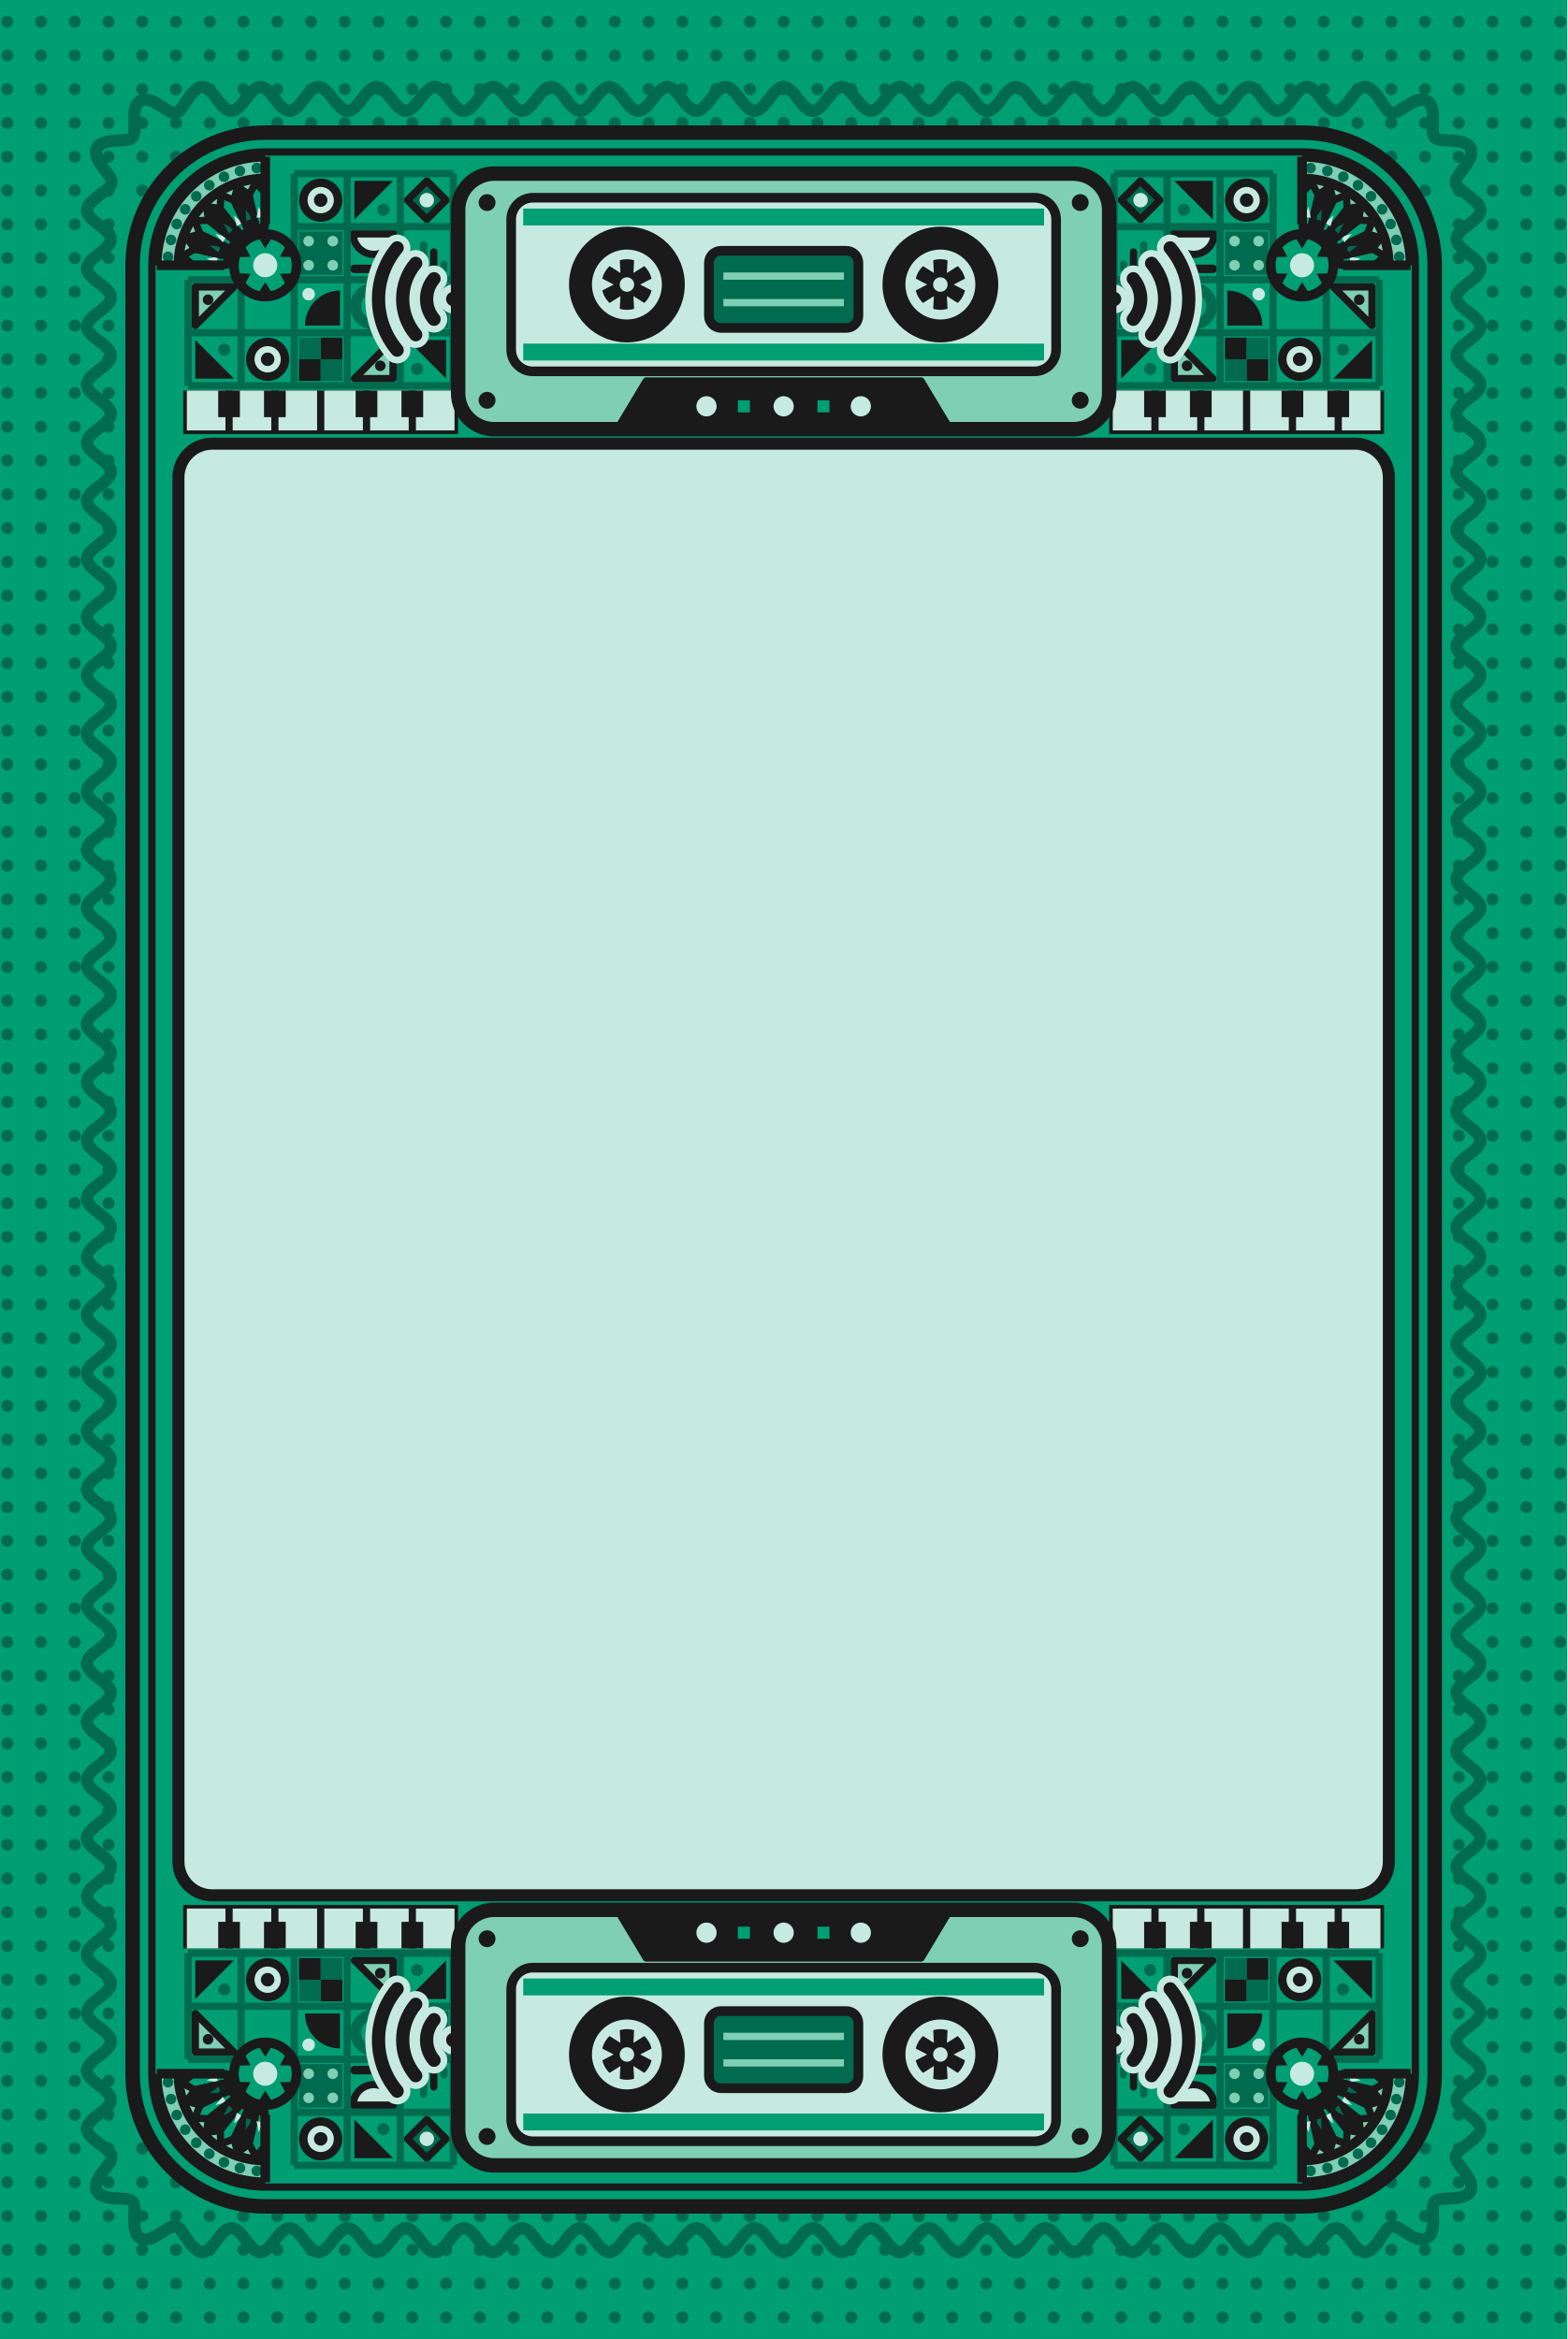
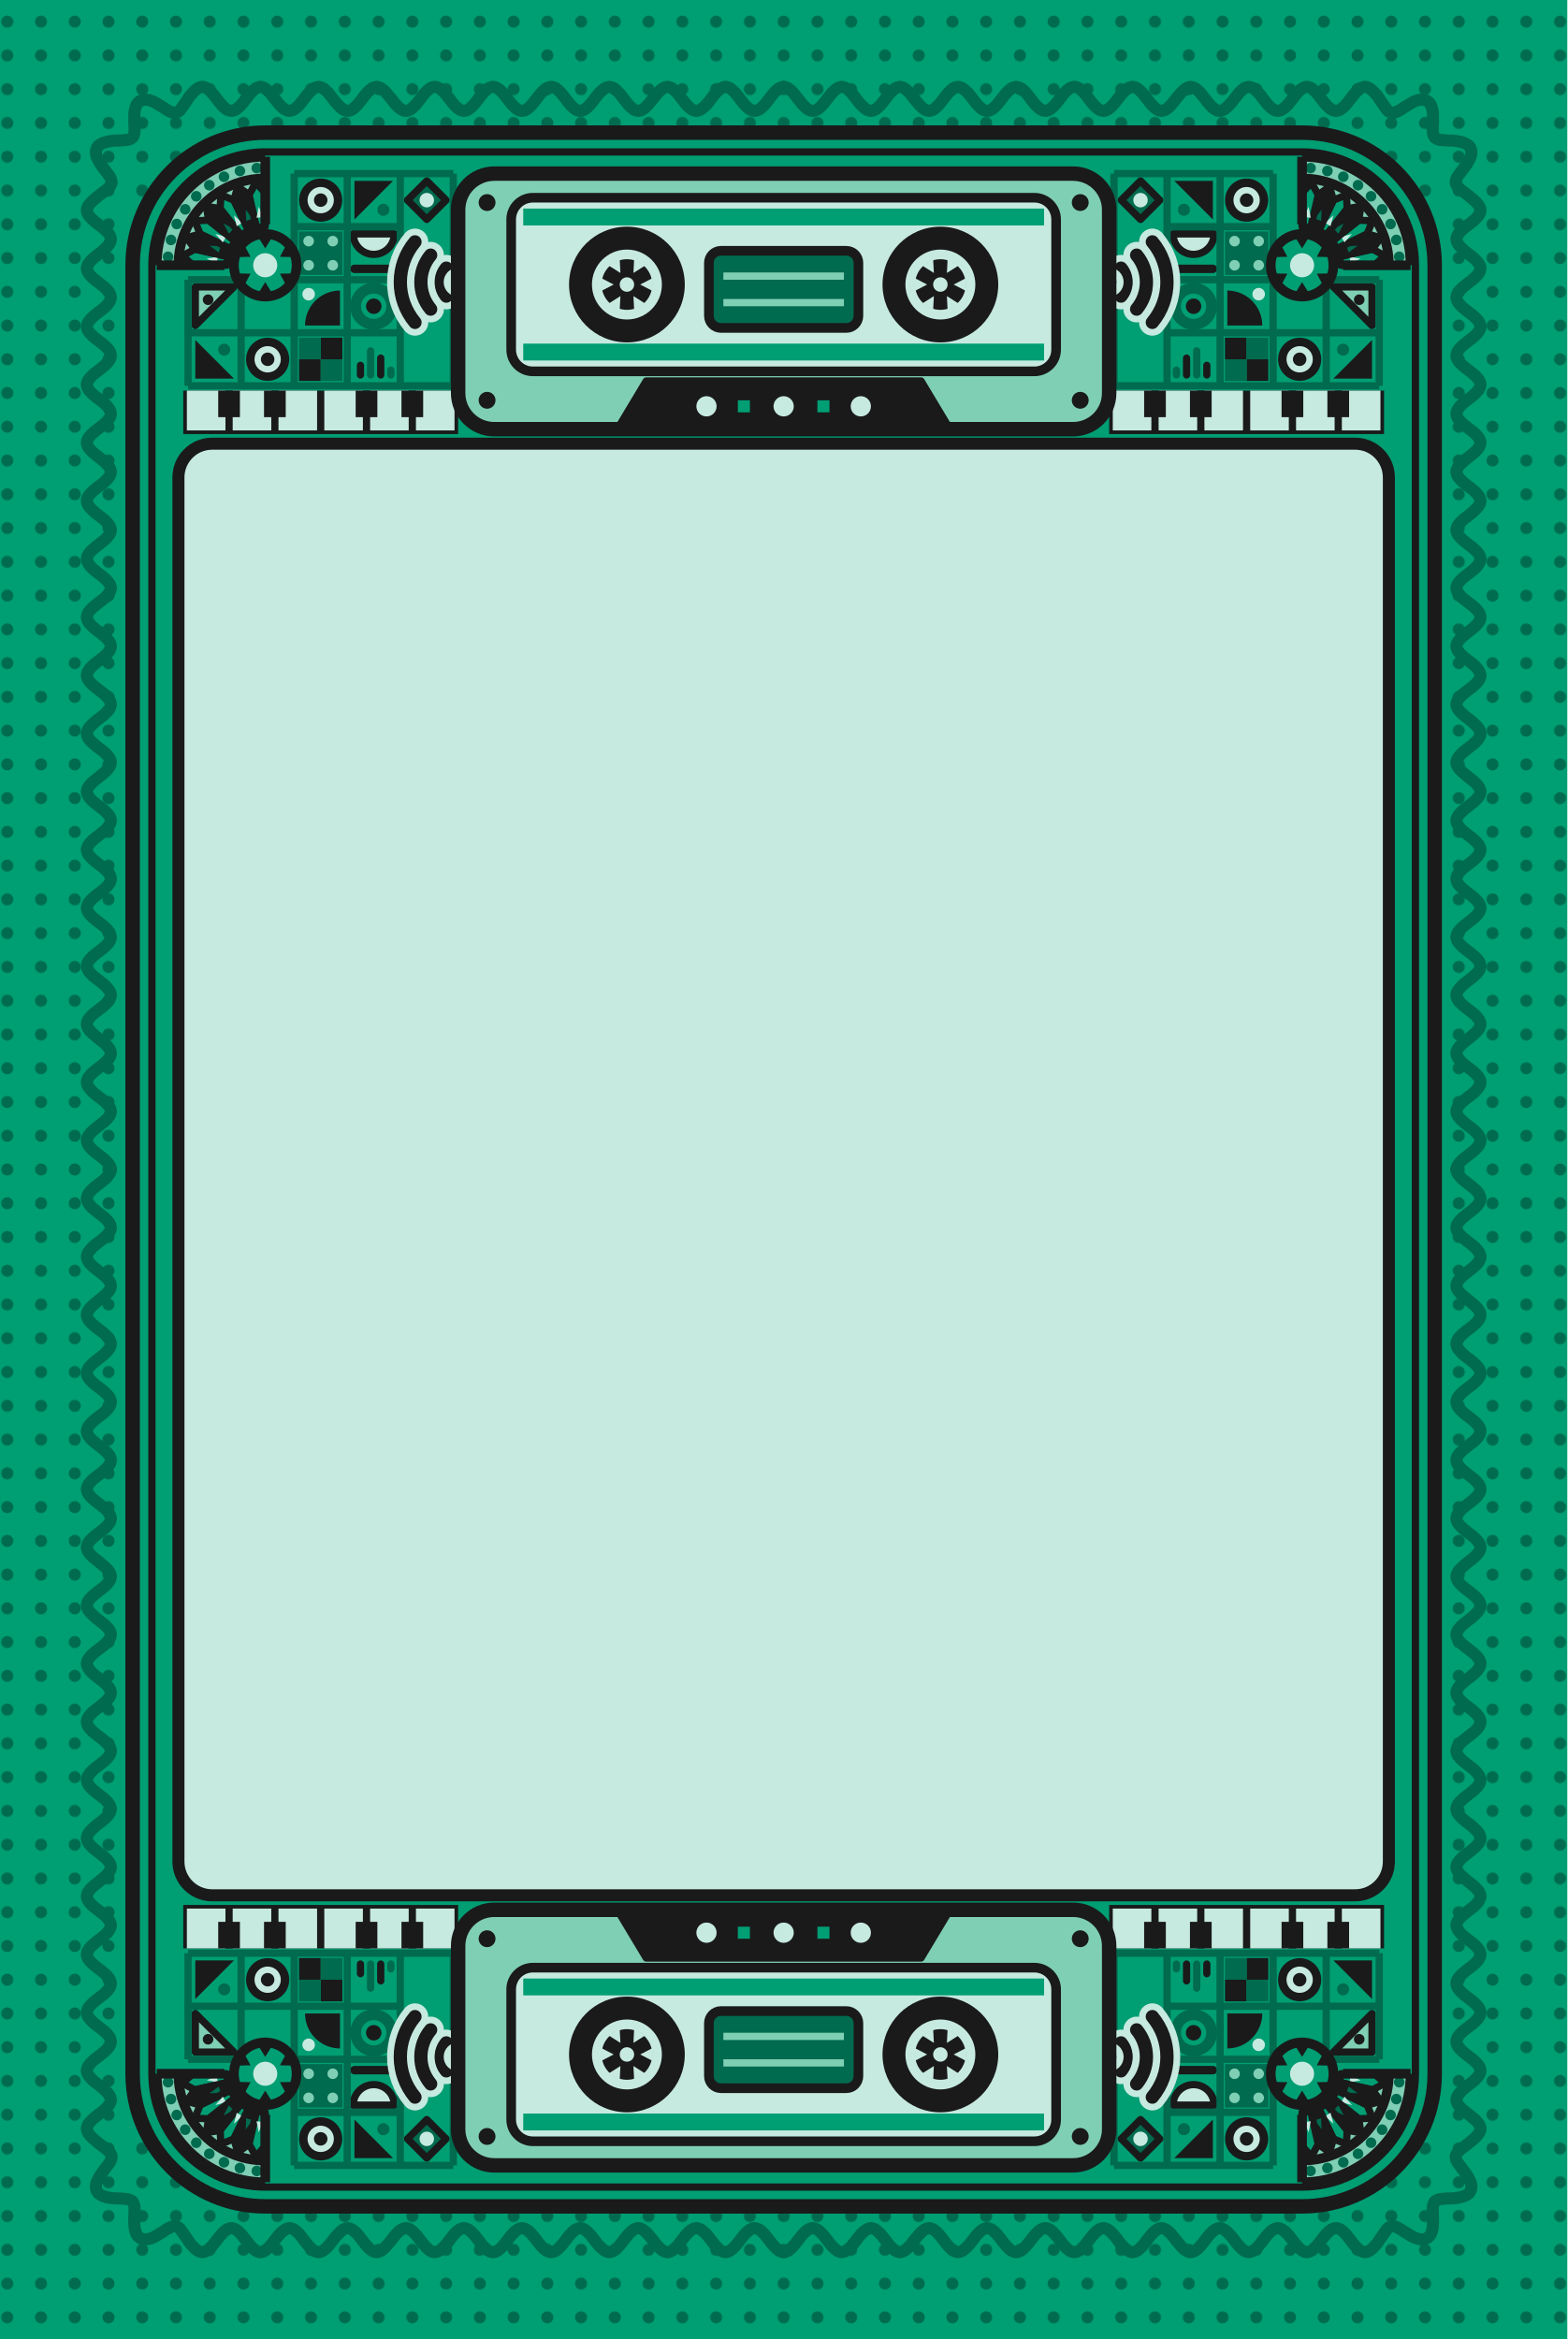
<svg xmlns="http://www.w3.org/2000/svg" viewBox="0 0 65 97" width="65mm" height="97mm" data-motiv="hinten_80_1" data-frei="8,19,49,59">
  <defs>
    <pattern id="pkt" patternUnits="userSpaceOnUse" x="31.8" y="47.8" width="1.4" height="1.4">
      <circle cx="0.7" cy="0.7" r="0.25" fill="#006B4E" />
    </pattern>
    <g id="viertel">
      <circle cx="13.3" cy="8.3" r="0.72" fill="#C7EAE0" stroke="#1A1A1A" stroke-width="0.35" />
      <circle cx="13.3" cy="8.3" r="0.28" fill="#1A1A1A" />
      <polygon points="14.7,7.5 16.3,7.5 14.7,9.1" fill="#1A1A1A" />
      <circle cx="15.9" cy="8.7" r="0.25" fill="#006B4E" />
      <polygon points="17.7,7.5 18.5,8.3 17.7,9.1 16.9,8.3" fill="#006B4E" stroke="#1A1A1A" stroke-width="0.3" stroke-linejoin="round" />
      <circle cx="17.7" cy="8.3" r="0.3" fill="#C7EAE0" />
      <rect x="12.4" y="9.6" width="1.8" height="1.8" fill="#006B4E" />
      <circle cx="12.8" cy="10" r="0.22" fill="#7FCFB5" />
      <circle cx="13.8" cy="10" r="0.22" fill="#7FCFB5" />
      <circle cx="12.8" cy="11" r="0.22" fill="#7FCFB5" />
      <circle cx="13.8" cy="11" r="0.22" fill="#7FCFB5" />
      <path d="M14.65 9.7A0.85 0.85 0 0 0 16.35 9.7Z" fill="#C7EAE0" stroke="#1A1A1A" stroke-width="0.3" stroke-linejoin="round" />
      <polyline points="14.7,11.15 16.3,11.15" fill="none" stroke="#1A1A1A" stroke-width="0.35" stroke-linejoin="round" stroke-linecap="round" />
-       <rect x="17" y="10.6" width="0.3" height="0.7" rx="0.15" fill="#1A1A1A" />
-       <rect x="17.42" y="10" width="0.3" height="1.3" rx="0.15" fill="#006B4E" />
-       <rect x="17.84" y="10.3" width="0.3" height="1" rx="0.15" fill="#1A1A1A" />
-       <rect x="18.26" y="10.8" width="0.3" height="0.5" rx="0.15" fill="#006B4E" />
      <polygon points="8.1,11.9 9.7,11.9 8.1,13.5" fill="#7FCFB5" stroke="#1A1A1A" stroke-width="0.3" stroke-linejoin="round" />
      <circle cx="8.63" cy="12.43" r="0.22" fill="#1A1A1A" />
      <path d="M14.1 13.5L12.65 13.5A1.45 1.45 0 0 1 14.1 12.05Z" fill="#1A1A1A" />
      <circle cx="12.8" cy="12.2" r="0.26" fill="#C7EAE0" />
      <circle cx="15.5" cy="12.7" r="0.75" fill="none" stroke="#006B4E" stroke-width="0.45" />
      <circle cx="15.5" cy="12.7" r="0.32" fill="#1A1A1A" />
-       <rect x="16.8" y="11.8" width="1.8" height="1.8" fill="#006B4E" />
-       <polygon points="17.7,12 18.4,12.7 17.7,13.4 17,12.7" fill="#1A1A1A" />
-       <circle cx="17.7" cy="12.7" r="0.25" fill="#7FCFB5" />
      <polygon points="8.1,14.1 8.1,15.7 9.7,15.7" fill="#1A1A1A" />
      <circle cx="9.3" cy="14.5" r="0.25" fill="#006B4E" />
      <circle cx="11.1" cy="14.9" r="0.72" fill="#C7EAE0" stroke="#1A1A1A" stroke-width="0.35" />
      <circle cx="11.1" cy="14.9" r="0.28" fill="#1A1A1A" />
      <rect x="13.3" y="14" width="0.9" height="0.9" fill="#1A1A1A" />
      <rect x="12.4" y="14.9" width="0.9" height="0.9" fill="#1A1A1A" />
      <rect x="12.4" y="14" width="0.9" height="0.9" fill="#006B4E" />
      <rect x="13.3" y="14.9" width="0.9" height="0.9" fill="#006B4E" />
-       <polygon points="16.3,14.1 16.3,15.7 14.7,15.7" fill="#7FCFB5" stroke="#1A1A1A" stroke-width="0.3" stroke-linejoin="round" />
-       <circle cx="15.77" cy="15.17" r="0.22" fill="#1A1A1A" />
-       <polygon points="16.9,14.1 18.5,14.1 18.5,15.7" fill="#1A1A1A" />
-       <circle cx="17.3" cy="15.3" r="0.25" fill="#006B4E" />
-       <path d="M12.2 7.2H18.8M12.2 9.4H18.8M7.8 11.6H18.8M7.8 13.8H18.8M7.8 16H18.8M7.8 11.6V16M10 11.6V16M12.2 7.2V16M14.4 7.2V16M16.6 7.2V16M18.8 7.2V16" fill="none" stroke="#006B4E" stroke-width="0.3" />
+       <rect x="14.8" y="15" width="0.3" height="0.7" rx="0.15" fill="#1A1A1A" />
+       <rect x="15.22" y="14.4" width="0.3" height="1.3" rx="0.15" fill="#006B4E" />
+       <rect x="15.64" y="14.7" width="0.3" height="1" rx="0.15" fill="#1A1A1A" />
+       <rect x="16.06" y="15.2" width="0.3" height="0.5" rx="0.15" fill="#006B4E" />
+       <path d="M12.2 7.2H18.8M12.2 9.4H16.6M7.8 11.6H16.6M7.8 13.8H16.6M7.8 16H18.8M7.8 11.6V16M10 11.6V16M12.2 7.2V16M14.4 7.2V16M16.6 7.2V16M18.8 7.2V16" fill="none" stroke="#006B4E" stroke-width="0.3" />
      <rect x="7.6" y="16.2" width="11.4" height="1.8" fill="#1A1A1A" />
      <rect x="7.75" y="16.2" width="1.6" height="1.65" fill="#C7EAE0" />
      <rect x="9.65" y="16.2" width="1.6" height="1.65" fill="#C7EAE0" />
      <rect x="11.55" y="16.2" width="1.6" height="1.65" fill="#C7EAE0" />
      <rect x="13.45" y="16.2" width="1.6" height="1.65" fill="#C7EAE0" />
      <rect x="15.35" y="16.2" width="1.6" height="1.65" fill="#C7EAE0" />
      <rect x="17.25" y="16.2" width="1.6" height="1.65" fill="#C7EAE0" />
      <rect x="9.05" y="16.2" width="0.9" height="1.1" fill="#1A1A1A" />
      <rect x="10.95" y="16.2" width="0.9" height="1.1" fill="#1A1A1A" />
      <rect x="14.75" y="16.2" width="0.9" height="1.1" fill="#1A1A1A" />
      <rect x="16.65" y="16.2" width="0.9" height="1.1" fill="#1A1A1A" />
      <path d="M11 11L6.5 11A4.5 4.5 0 0 1 11 6.5Z" fill="#7FCFB5" />
      <polygon points="9.4,11 8,11 7.57,10.61 8.08,10.33 9.44,10.64" fill="#009E73" stroke="#1A1A1A" stroke-width="0.3" stroke-linejoin="round" />
      <polygon points="9,10.91 8.57,10.73 9.03,10.64" fill="#C7EAE0" />
      <polygon points="9.44,10.64 8.08,10.33 7.74,9.86 8.3,9.7 9.56,10.31" fill="#1A1A1A" stroke="#1A1A1A" stroke-width="0.3" stroke-linejoin="round" />
      <polygon points="9.07,10.47 8.69,10.19 9.16,10.21" fill="#006B4E" />
      <polygon points="9.56,10.31 8.3,9.7 8.08,9.16 8.65,9.13 9.75,10" fill="#009E73" stroke="#1A1A1A" stroke-width="0.3" stroke-linejoin="round" />
      <polygon points="9.24,10.05 8.93,9.7 9.38,9.82" fill="#C7EAE0" />
      <polygon points="9.75,10 8.65,9.13 8.56,8.56 9.13,8.65 10,9.75" fill="#1A1A1A" stroke="#1A1A1A" stroke-width="0.3" stroke-linejoin="round" />
      <polygon points="9.49,9.69 9.27,9.27 9.69,9.49" fill="#006B4E" />
      <polygon points="10,9.75 9.13,8.65 9.16,8.08 9.7,8.3 10.31,9.56" fill="#009E73" stroke="#1A1A1A" stroke-width="0.3" stroke-linejoin="round" />
      <polygon points="9.82,9.38 9.7,8.93 10.05,9.24" fill="#C7EAE0" />
      <polygon points="10.31,9.56 9.7,8.3 9.86,7.74 10.33,8.08 10.64,9.44" fill="#1A1A1A" stroke="#1A1A1A" stroke-width="0.3" stroke-linejoin="round" />
      <polygon points="10.21,9.16 10.19,8.69 10.47,9.07" fill="#006B4E" />
      <polygon points="10.64,9.44 10.33,8.08 10.61,7.57 11,8 11,9.4" fill="#009E73" stroke="#1A1A1A" stroke-width="0.3" stroke-linejoin="round" />
      <polygon points="10.64,9.03 10.73,8.57 10.91,9" fill="#C7EAE0" />
      <path d="M7.4 11A3.6 3.6 0 0 1 11 7.4" fill="none" stroke="#1A1A1A" stroke-width="0.4" />
      <path d="M6.5 11A4.5 4.5 0 0 1 11 6.5" fill="none" stroke="#1A1A1A" stroke-width="0.4" />
      <circle cx="6.97" cy="10.65" r="0.22" fill="#006B4E" />
      <circle cx="7.09" cy="9.95" r="0.22" fill="#006B4E" />
      <circle cx="7.33" cy="9.29" r="0.22" fill="#006B4E" />
      <circle cx="7.68" cy="8.68" r="0.22" fill="#006B4E" />
      <circle cx="8.14" cy="8.14" r="0.22" fill="#006B4E" />
      <circle cx="8.68" cy="7.68" r="0.22" fill="#006B4E" />
      <circle cx="9.29" cy="7.33" r="0.22" fill="#006B4E" />
      <circle cx="9.95" cy="7.09" r="0.22" fill="#006B4E" />
      <circle cx="10.65" cy="6.97" r="0.22" fill="#006B4E" />
      <path d="M6.5 11H9.3M11 6.5V9.3" stroke="#1A1A1A" stroke-width="0.4" fill="none" />
      <circle cx="11" cy="11" r="1.3" fill="#009E73" stroke="#1A1A1A" stroke-width="0.4" />
      <polygon points="12.1,11.34 11.61,11.35 11.84,11.78" fill="#1A1A1A" />
      <polygon points="11.26,12.12 11,11.7 10.74,12.12" fill="#1A1A1A" />
      <polygon points="10.16,11.78 10.39,11.35 9.9,11.34" fill="#1A1A1A" />
      <polygon points="9.9,10.66 10.39,10.65 10.16,10.22" fill="#1A1A1A" />
      <polygon points="10.74,9.88 11,10.3 11.26,9.88" fill="#1A1A1A" />
      <polygon points="11.84,10.22 11.61,10.65 12.1,10.66" fill="#1A1A1A" />
      <circle cx="11" cy="11" r="0.5" fill="#C7EAE0" />
-       <path d="M18 13.24A1.3 1.3 0 0 1 18 11.56" fill="none" stroke="#C7EAE0" stroke-width="1.1" stroke-linecap="round" />
-       <path d="M18 13.24A1.3 1.3 0 0 1 18 11.56" fill="none" stroke="#1A1A1A" stroke-width="0.55" stroke-linecap="round" />
-       <path d="M17.24 13.88A2.3 2.3 0 0 1 17.24 10.92" fill="none" stroke="#C7EAE0" stroke-width="1.1" stroke-linecap="round" />
-       <path d="M17.24 13.88A2.3 2.3 0 0 1 17.24 10.92" fill="none" stroke="#1A1A1A" stroke-width="0.55" stroke-linecap="round" />
-       <path d="M16.47 14.52A3.3 3.3 0 0 1 16.47 10.28" fill="none" stroke="#C7EAE0" stroke-width="1.1" stroke-linecap="round" />
-       <path d="M16.47 14.52A3.3 3.3 0 0 1 16.47 10.28" fill="none" stroke="#1A1A1A" stroke-width="0.55" stroke-linecap="round" />
-       <circle cx="18.8" cy="12.4" r="0.45" fill="#1A1A1A" stroke="#C7EAE0" stroke-width="0.3" />
+       <path d="M18.51 12.28A0.9 0.9 0 0 1 18.51 11.12" fill="none" stroke="#C7EAE0" stroke-width="1.1" stroke-linecap="round" />
+       <path d="M18.51 12.28A0.9 0.9 0 0 1 18.51 11.12" fill="none" stroke="#1A1A1A" stroke-width="0.55" stroke-linecap="round" />
+       <path d="M17.86 12.82A1.75 1.75 0 0 1 17.86 10.58" fill="none" stroke="#C7EAE0" stroke-width="1.1" stroke-linecap="round" />
+       <path d="M17.86 12.82A1.75 1.75 0 0 1 17.86 10.58" fill="none" stroke="#1A1A1A" stroke-width="0.55" stroke-linecap="round" />
+       <path d="M17.21 13.37A2.6 2.6 0 0 1 17.21 10.03" fill="none" stroke="#C7EAE0" stroke-width="1.1" stroke-linecap="round" />
+       <path d="M17.21 13.37A2.6 2.6 0 0 1 17.21 10.03" fill="none" stroke="#1A1A1A" stroke-width="0.55" stroke-linecap="round" />
+       <circle cx="19" cy="11.7" r="0.45" fill="#1A1A1A" stroke="#C7EAE0" stroke-width="0.3" />
    </g>
    <g id="zz">
      <polyline points="32.5,3.6 32.4,3.62 32.3,3.67 32.2,3.75 32.1,3.85 32,3.97 31.9,4.1 31.8,4.23 31.7,4.35 31.6,4.45 31.5,4.53 31.39,4.58 31.29,4.6 31.19,4.58 31.09,4.53 30.99,4.45 30.89,4.35 30.79,4.23 30.69,4.1 30.59,3.97 30.49,3.85 30.39,3.75 30.29,3.67 30.19,3.62 30.09,3.6 29.99,3.62 29.89,3.67 29.79,3.75 29.69,3.85 29.59,3.97 29.49,4.1 29.39,4.23 29.29,4.35 29.18,4.45 29.08,4.53 28.98,4.58 28.88,4.6 28.78,4.58 28.68,4.53 28.58,4.45 28.48,4.35 28.38,4.23 28.28,4.1 28.18,3.97 28.08,3.85 27.98,3.75 27.88,3.67 27.78,3.62 27.68,3.6 27.58,3.62 27.48,3.67 27.38,3.75 27.28,3.85 27.18,3.97 27.08,4.1 26.97,4.23 26.87,4.35 26.77,4.45 26.67,4.53 26.57,4.58 26.47,4.6 26.37,4.58 26.27,4.53 26.17,4.45 26.07,4.35 25.97,4.23 25.87,4.1 25.77,3.97 25.67,3.85 25.57,3.75 25.47,3.67 25.37,3.62 25.27,3.6 25.17,3.62 25.07,3.67 24.97,3.75 24.86,3.85 24.76,3.97 24.66,4.1 24.56,4.23 24.46,4.35 24.36,4.45 24.26,4.53 24.16,4.58 24.06,4.6 23.96,4.58 23.86,4.53 23.76,4.45 23.66,4.35 23.56,4.23 23.46,4.1 23.36,3.97 23.26,3.85 23.16,3.75 23.06,3.67 22.96,3.62 22.86,3.6 22.76,3.62 22.65,3.67 22.55,3.75 22.45,3.85 22.35,3.97 22.25,4.1 22.15,4.23 22.05,4.35 21.95,4.45 21.85,4.53 21.75,4.58 21.65,4.6 21.55,4.58 21.45,4.53 21.35,4.45 21.25,4.35 21.15,4.23 21.05,4.1 20.95,3.97 20.85,3.85 20.75,3.75 20.65,3.67 20.55,3.62 20.44,3.6 20.34,3.62 20.24,3.67 20.14,3.75 20.04,3.85 19.94,3.97 19.84,4.1 19.74,4.23 19.64,4.35 19.54,4.45 19.44,4.53 19.34,4.58 19.24,4.6 19.14,4.58 19.04,4.53 18.94,4.45 18.84,4.35 18.74,4.23 18.64,4.1 18.54,3.97 18.44,3.85 18.34,3.75 18.23,3.67 18.13,3.62 18.03,3.6 17.93,3.62 17.83,3.67 17.73,3.75 17.63,3.85 17.53,3.97 17.43,4.1 17.33,4.23 17.23,4.35 17.13,4.45 17.03,4.53 16.93,4.58 16.83,4.6 16.73,4.58 16.63,4.53 16.53,4.45 16.43,4.35 16.33,4.23 16.23,4.1 16.12,3.97 16.02,3.85 15.92,3.75 15.82,3.67 15.72,3.62 15.62,3.6 15.52,3.62 15.42,3.67 15.32,3.75 15.22,3.85 15.12,3.97 15.02,4.1 14.92,4.23 14.82,4.35 14.72,4.45 14.62,4.53 14.52,4.58 14.42,4.6 14.32,4.58 14.22,4.53 14.12,4.45 14.02,4.35 13.91,4.23 13.81,4.1 13.71,3.97 13.61,3.85 13.51,3.75 13.41,3.67 13.31,3.62 13.21,3.6 13.11,3.62 13.01,3.67 12.91,3.75 12.81,3.85 12.71,3.97 12.61,4.1 12.51,4.23 12.41,4.35 12.31,4.45 12.21,4.53 12.11,4.58 12.01,4.6 11.91,4.58 11.81,4.53 11.7,4.45 11.6,4.35 11.5,4.23 11.4,4.1 11.3,3.97 11.2,3.85 11.1,3.75 11,3.67 10.9,3.62 10.8,3.6 10.7,3.62 10.6,3.67 10.5,3.75 10.4,3.85 10.3,3.97 10.2,4.1 10.1,4.23 10,4.35 9.9,4.45 9.8,4.53 9.7,4.58 9.59,4.6 9.49,4.58 9.39,4.53 9.29,4.45 9.19,4.35 9.09,4.23 8.99,4.1 8.89,3.97 8.79,3.85 8.69,3.75 8.59,3.67 8.49,3.62 8.39,3.6 8.29,3.62 8.19,3.67 8.09,3.75 7.99,3.85 7.88,3.97 7.79,4.11 7.7,4.24 7.61,4.37 7.53,4.48 7.46,4.58 7.38,4.64 7.29,4.67 7.2,4.68 7.11,4.65 7,4.6 6.88,4.53 6.75,4.44 6.61,4.36 6.47,4.27 6.33,4.2 6.18,4.15 6.05,4.13 5.93,4.14 5.82,4.18 5.73,4.25 5.66,4.35 5.61,4.48 5.58,4.63 5.57,4.79 5.57,4.95 5.57,5.11 5.58,5.27 5.58,5.41 5.57,5.53 5.54,5.62 5.5,5.7 5.43,5.75 5.33,5.79 5.21,5.81 5.07,5.82 4.92,5.83 4.76,5.83 4.59,5.85 4.43,5.88 4.29,5.92 4.17,5.98 4.07,6.05 4.01,6.15 3.98,6.26 3.98,6.38 4.01,6.51 4.08,6.65 4.16,6.79 4.25,6.92 4.35,7.05 4.44,7.17 4.53,7.29 4.59,7.39 4.62,7.49 4.63,7.58 4.6,7.66 4.54,7.75 4.46,7.83 4.35,7.92 4.23,8.01 4.1,8.11 3.97,8.22 3.85,8.32 3.75,8.42 3.67,8.52 3.62,8.62 3.6,8.72 3.62,8.82 3.67,8.92 3.75,9.02 3.85,9.12 3.97,9.22 4.1,9.32 4.23,9.42 4.35,9.52 4.45,9.62 4.53,9.72 4.58,9.82 4.6,9.92 4.58,10.02 4.53,10.12 4.45,10.22 4.35,10.32 4.23,10.43 4.1,10.53 3.97,10.63 3.85,10.73 3.75,10.83 3.67,10.93 3.62,11.03 3.6,11.13 3.62,11.23 3.67,11.33 3.75,11.43 3.85,11.53 3.97,11.63 4.1,11.73 4.23,11.83 4.35,11.93 4.45,12.03 4.53,12.13 4.58,12.23 4.6,12.33 4.58,12.43 4.53,12.54 4.45,12.64 4.35,12.74 4.23,12.84 4.1,12.94 3.97,13.04 3.85,13.14 3.75,13.24 3.67,13.34 3.62,13.44 3.6,13.54 3.62,13.64 3.67,13.74 3.75,13.84 3.85,13.94 3.97,14.04 4.1,14.14 4.23,14.24 4.35,14.34 4.45,14.44 4.53,14.54 4.58,14.64 4.6,14.75 4.58,14.85 4.53,14.95 4.45,15.05 4.35,15.15 4.23,15.25 4.1,15.35 3.97,15.45 3.85,15.55 3.75,15.65 3.67,15.75 3.62,15.85 3.6,15.95 3.62,16.05 3.67,16.15 3.75,16.25 3.85,16.35 3.97,16.45 4.1,16.55 4.23,16.65 4.35,16.75 4.45,16.85 4.53,16.96 4.58,17.06 4.6,17.16 4.58,17.26 4.53,17.36 4.45,17.46 4.35,17.56 4.23,17.66 4.1,17.76 3.97,17.86 3.85,17.96 3.75,18.06 3.67,18.16 3.62,18.26 3.6,18.36 3.62,18.46 3.67,18.56 3.75,18.66 3.85,18.76 3.97,18.86 4.1,18.96 4.23,19.07 4.35,19.17 4.45,19.27 4.53,19.37 4.58,19.47 4.6,19.57 4.58,19.67 4.53,19.77 4.45,19.87 4.35,19.97 4.23,20.07 4.1,20.17 3.97,20.27 3.85,20.37 3.75,20.47 3.67,20.57 3.62,20.67 3.6,20.77 3.62,20.87 3.67,20.97 3.75,21.07 3.85,21.17 3.97,21.28 4.1,21.38 4.23,21.48 4.35,21.58 4.45,21.68 4.53,21.78 4.58,21.88 4.6,21.98 4.58,22.08 4.53,22.18 4.45,22.28 4.35,22.38 4.23,22.48 4.1,22.58 3.97,22.68 3.85,22.78 3.75,22.88 3.67,22.98 3.62,23.08 3.6,23.18 3.62,23.28 3.67,23.38 3.75,23.49 3.85,23.59 3.97,23.69 4.1,23.79 4.23,23.89 4.35,23.99 4.45,24.09 4.53,24.19 4.58,24.29 4.6,24.39 4.58,24.49 4.53,24.59 4.45,24.69 4.35,24.79 4.23,24.89 4.1,24.99 3.97,25.09 3.85,25.19 3.75,25.29 3.67,25.39 3.62,25.49 3.6,25.59 3.62,25.7 3.67,25.8 3.75,25.9 3.85,26 3.97,26.1 4.1,26.2 4.23,26.3 4.35,26.4 4.45,26.5 4.53,26.6 4.58,26.7 4.6,26.8 4.58,26.9 4.53,27 4.45,27.1 4.35,27.2 4.23,27.3 4.1,27.4 3.97,27.5 3.85,27.6 3.75,27.7 3.67,27.81 3.62,27.91 3.6,28.01 3.62,28.11 3.67,28.21 3.75,28.31 3.85,28.41 3.97,28.51 4.1,28.61 4.23,28.71 4.35,28.81 4.45,28.91 4.53,29.01 4.58,29.11 4.6,29.21 4.58,29.31 4.53,29.41 4.45,29.51 4.35,29.61 4.23,29.71 4.1,29.81 3.97,29.91 3.85,30.02 3.75,30.12 3.67,30.22 3.62,30.32 3.6,30.42 3.62,30.52 3.67,30.62 3.75,30.72 3.85,30.82 3.97,30.92 4.1,31.02 4.23,31.12 4.35,31.22 4.45,31.32 4.53,31.42 4.58,31.52 4.6,31.62 4.58,31.72 4.53,31.82 4.45,31.92 4.35,32.02 4.23,32.12 4.1,32.23 3.97,32.33 3.85,32.43 3.75,32.53 3.67,32.63 3.62,32.73 3.6,32.83 3.62,32.93 3.67,33.03 3.75,33.13 3.85,33.23 3.97,33.33 4.1,33.43 4.23,33.53 4.35,33.63 4.45,33.73 4.53,33.83 4.58,33.93 4.6,34.03 4.58,34.13 4.53,34.23 4.45,34.34 4.35,34.44 4.23,34.54 4.1,34.64 3.97,34.74 3.85,34.84 3.75,34.94 3.67,35.04 3.62,35.14 3.6,35.24 3.62,35.34 3.67,35.44 3.75,35.54 3.85,35.64 3.97,35.74 4.1,35.84 4.23,35.94 4.35,36.04 4.45,36.14 4.53,36.24 4.58,36.34 4.6,36.44 4.58,36.55 4.53,36.65 4.45,36.75 4.35,36.85 4.23,36.95 4.1,37.05 3.97,37.15 3.85,37.25 3.75,37.35 3.67,37.45 3.62,37.55 3.6,37.65 3.62,37.75 3.67,37.85 3.75,37.95 3.85,38.05 3.97,38.15 4.1,38.25 4.23,38.35 4.35,38.45 4.45,38.55 4.53,38.65 4.58,38.76 4.6,38.86 4.58,38.96 4.53,39.06 4.45,39.16 4.35,39.26 4.23,39.36 4.1,39.46 3.97,39.56 3.85,39.66 3.75,39.76 3.67,39.86 3.62,39.96 3.6,40.06 3.62,40.16 3.67,40.26 3.75,40.36 3.85,40.46 3.97,40.56 4.1,40.66 4.23,40.76 4.35,40.86 4.45,40.97 4.53,41.07 4.58,41.17 4.6,41.27 4.58,41.37 4.53,41.47 4.45,41.57 4.35,41.67 4.23,41.77 4.1,41.87 3.97,41.97 3.85,42.07 3.75,42.17 3.67,42.27 3.62,42.37 3.6,42.47 3.62,42.57 3.67,42.67 3.75,42.77 3.85,42.87 3.97,42.97 4.1,43.08 4.23,43.18 4.35,43.28 4.45,43.38 4.53,43.48 4.58,43.58 4.6,43.68 4.58,43.78 4.53,43.88 4.45,43.98 4.35,44.08 4.23,44.18 4.1,44.28 3.97,44.38 3.85,44.48 3.75,44.58 3.67,44.68 3.62,44.78 3.6,44.88 3.62,44.98 3.67,45.08 3.75,45.18 3.85,45.29 3.97,45.39 4.1,45.49 4.23,45.59 4.35,45.69 4.45,45.79 4.53,45.89 4.58,45.99 4.6,46.09 4.58,46.19 4.53,46.29 4.45,46.39 4.35,46.49 4.23,46.59 4.1,46.69 3.97,46.79 3.85,46.89 3.75,46.99 3.67,47.09 3.62,47.19 3.6,47.29 3.62,47.39 3.67,47.5 3.75,47.6 3.85,47.7 3.97,47.8 4.1,47.9 4.23,48 4.35,48.1 4.45,48.2 4.53,48.3 4.58,48.4 4.6,48.5" fill="none" stroke="#006B4E" stroke-width="0.5" stroke-linejoin="round" stroke-linecap="round" />
    </g>
    <g id="achse">
      <rect x="19" y="7.2" width="27" height="10.6" rx="1.5" fill="#7FCFB5" stroke="#1A1A1A" stroke-width="0.6" stroke-linejoin="round" />
      <circle cx="20.2" cy="8.4" r="0.35" fill="#1A1A1A" />
      <circle cx="20.2" cy="16.6" r="0.35" fill="#1A1A1A" />
      <circle cx="44.8" cy="8.4" r="0.35" fill="#1A1A1A" />
      <circle cx="44.8" cy="16.6" r="0.35" fill="#1A1A1A" />
      <rect x="21.2" y="8.2" width="22.6" height="7.2" rx="0.9" fill="#C7EAE0" stroke="#1A1A1A" stroke-width="0.4" stroke-linejoin="round" />
      <rect x="21.7" y="8.65" width="21.6" height="0.7" fill="#009E73" />
      <rect x="21.7" y="14.25" width="21.6" height="0.7" fill="#009E73" />
      <rect x="29.4" y="10.4" width="6.2" height="3.2" rx="0.5" fill="#006B4E" stroke="#1A1A1A" stroke-width="0.4" stroke-linejoin="round" />
      <path d="M30 11.45H35M30 12.55H35" stroke="#7FCFB5" stroke-width="0.3" fill="none" />
      <circle cx="26" cy="11.8" r="2.4" fill="#1A1A1A" />
      <circle cx="26" cy="11.8" r="1.25" fill="none" stroke="#C7EAE0" stroke-width="0.4" />
      <polygon points="27.07,11.53 26.55,11.8 27.07,12.07" fill="#C7EAE0" />
      <polygon points="26.76,12.59 26.27,12.28 26.3,12.86" fill="#C7EAE0" />
      <polygon points="25.7,12.86 25.73,12.28 25.24,12.59" fill="#C7EAE0" />
      <polygon points="24.93,12.07 25.45,11.8 24.93,11.53" fill="#C7EAE0" />
      <polygon points="25.24,11.01 25.73,11.32 25.7,10.74" fill="#C7EAE0" />
      <polygon points="26.3,10.74 26.27,11.32 26.76,11.01" fill="#C7EAE0" />
      <circle cx="26" cy="11.8" r="0.3" fill="#C7EAE0" />
      <circle cx="39" cy="11.8" r="2.4" fill="#1A1A1A" />
      <circle cx="39" cy="11.8" r="1.25" fill="none" stroke="#C7EAE0" stroke-width="0.4" />
      <polygon points="40.07,11.53 39.55,11.8 40.07,12.07" fill="#C7EAE0" />
      <polygon points="39.76,12.59 39.27,12.28 39.3,12.86" fill="#C7EAE0" />
      <polygon points="38.7,12.86 38.73,12.28 38.24,12.59" fill="#C7EAE0" />
      <polygon points="37.93,12.07 38.45,11.8 37.93,11.53" fill="#C7EAE0" />
      <polygon points="38.24,11.01 38.73,11.32 38.7,10.74" fill="#C7EAE0" />
      <polygon points="39.3,10.74 39.27,11.32 39.76,11.01" fill="#C7EAE0" />
      <circle cx="39" cy="11.8" r="0.3" fill="#C7EAE0" />
      <polygon points="25.6,17.8 26.8,15.8 38.2,15.8 39.4,17.8" fill="#1A1A1A" stroke="#1A1A1A" stroke-width="0.3" stroke-linejoin="round" />
      <circle cx="29.3" cy="16.85" r="0.42" fill="#C7EAE0" />
      <circle cx="32.5" cy="16.85" r="0.42" fill="#C7EAE0" />
      <circle cx="35.7" cy="16.85" r="0.42" fill="#C7EAE0" />
      <rect x="30.6" y="16.6" width="0.5" height="0.5" fill="#009E73" />
      <rect x="33.9" y="16.6" width="0.5" height="0.5" fill="#009E73" />
    </g>
  </defs>
  <rect width="65" height="97" fill="#009E73" />
  <rect width="65" height="97" fill="url(#pkt)" />
  <use href="#zz" />
  <use href="#zz" transform="translate(65,0) scale(-1,1)" />
  <use href="#zz" transform="translate(0,97) scale(1,-1)" />
  <use href="#zz" transform="translate(65,97) scale(-1,-1)" />
  <rect x="5.5" y="5.5" width="54" height="86" rx="5.5" fill="#009E73" />
  <use href="#viertel" />
  <use href="#viertel" transform="translate(65,0) scale(-1,1)" />
  <use href="#viertel" transform="translate(0,97) scale(1,-1)" />
  <use href="#viertel" transform="translate(65,97) scale(-1,-1)" />
  <rect x="5.5" y="5.5" width="54" height="86" rx="5.5" fill="none" stroke="#1A1A1A" stroke-width="0.6" />
  <rect x="6.3" y="6.3" width="52.4" height="84.4" rx="4.7" fill="none" stroke="#1A1A1A" stroke-width="0.3" />
  <rect x="7.4" y="18.4" width="50.2" height="60.2" rx="1.4" fill="#C7EAE0" stroke="#1A1A1A" stroke-width="0.5" />
  <use href="#achse" />
  <use href="#achse" transform="translate(0,97) scale(1,-1)" />
</svg>
